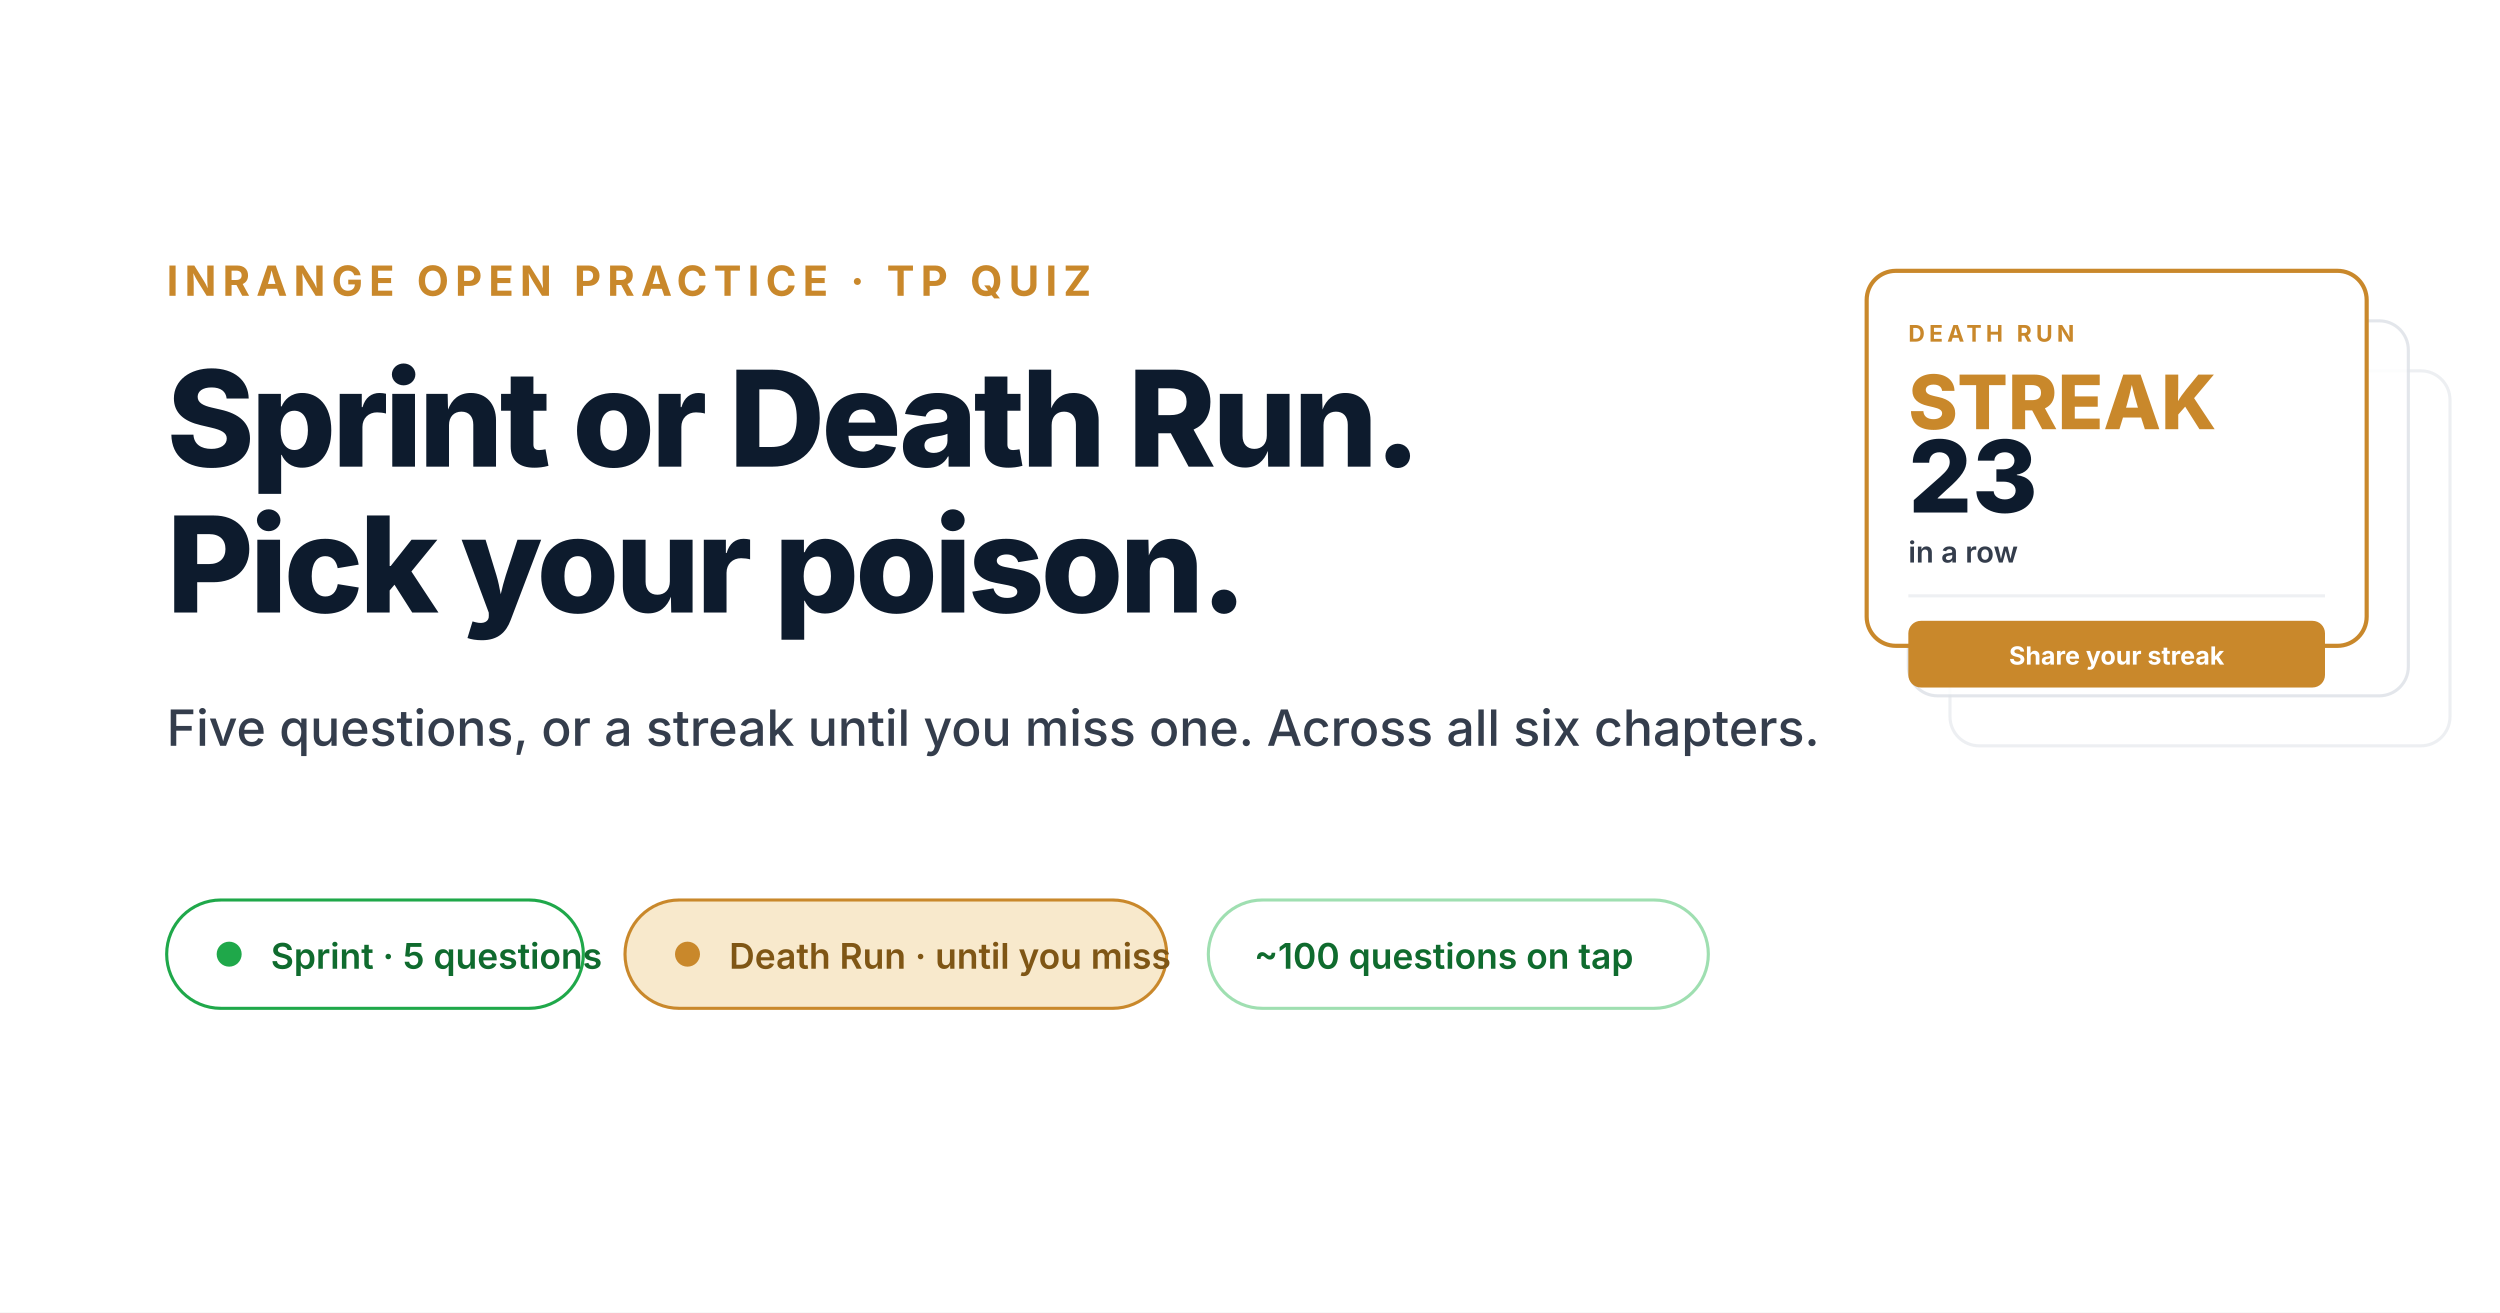
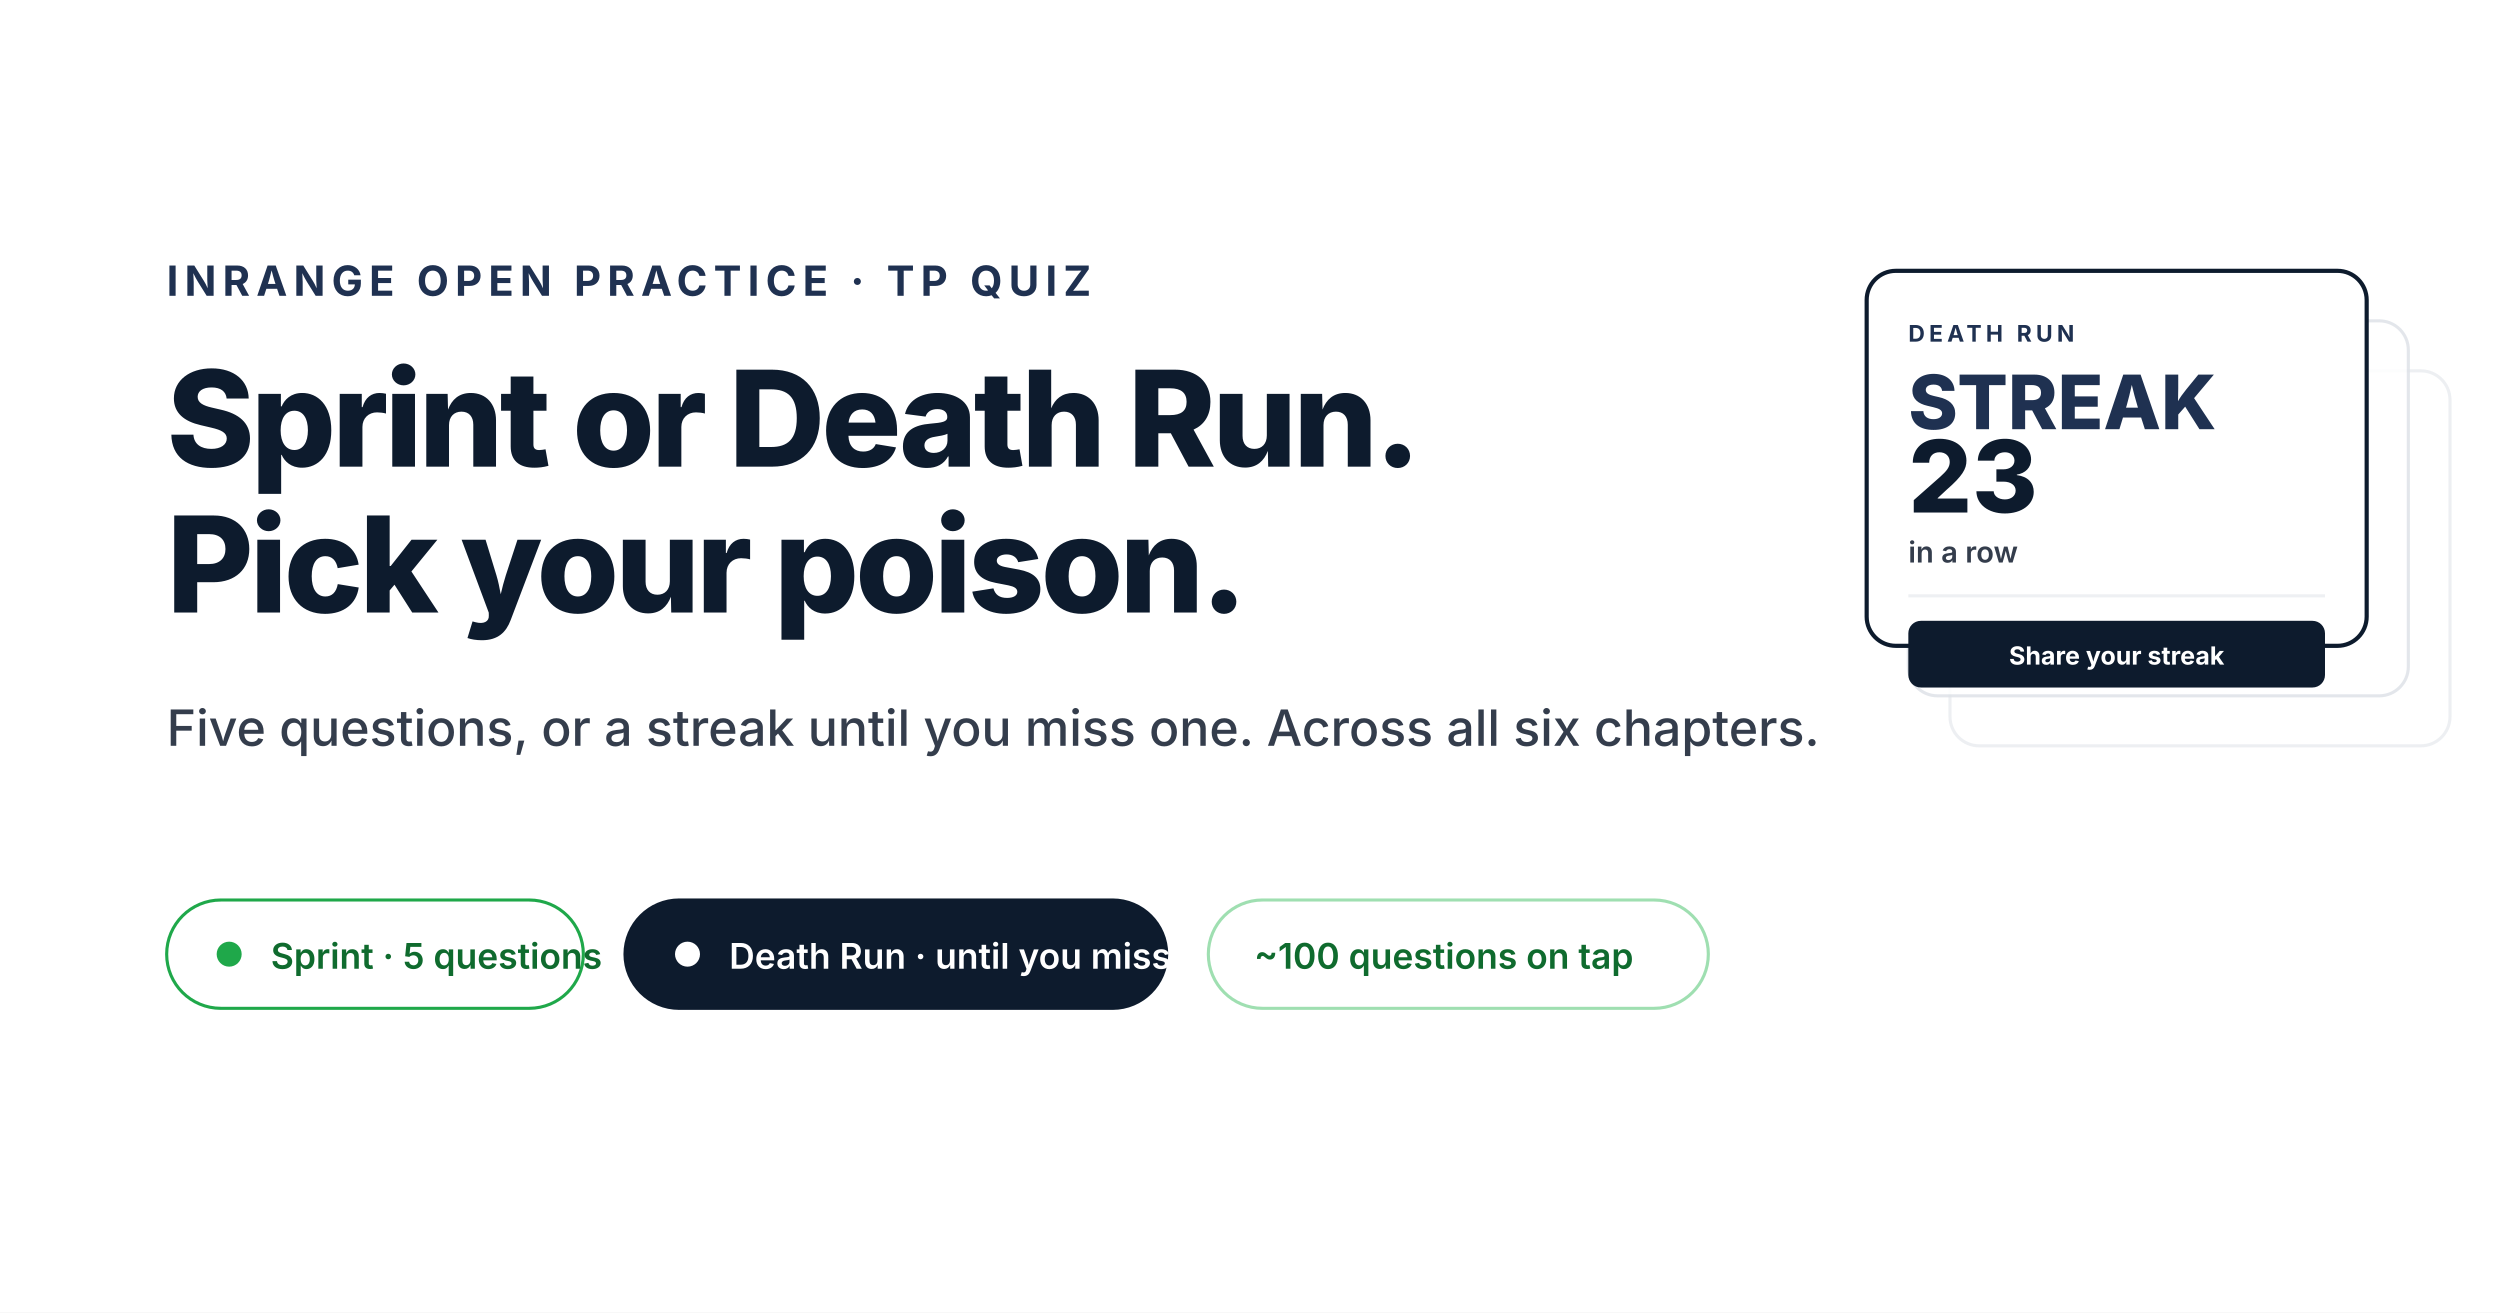
<svg xmlns="http://www.w3.org/2000/svg" width="1200" height="630" viewBox="0 0 1200 630" font-family="-apple-system, BlinkMacSystemFont, 'Segoe UI', system-ui, sans-serif">
  <rect width="1200" height="630" fill="#FFFFFF" />
-   <text x="80" y="142" font-weight="700" font-size="20" fill="#C9882B" letter-spacing="3">INRANGE OPEN PRACTICE · TP QUIZ</text>
+   <text x="80" y="142" font-weight="700" font-size="20" fill="#1F3151" letter-spacing="3">INRANGE OPEN PRACTICE · TP QUIZ</text>
  <text x="80" y="224" font-weight="800" font-size="64" fill="#0D1B2D" letter-spacing="-1.8">Sprint or Death Run.</text>
  <text x="80" y="294" font-weight="800" font-size="64" fill="#0D1B2D" letter-spacing="-1.8">Pick your poison.</text>
  <text x="80" y="358" font-weight="500" font-size="24" fill="#343D4C">Five questions, or a streak until you miss one. Across all six chapters.</text>
  <g transform="translate(80, 432)">
    <rect width="200" height="52" rx="26" fill="#FFFFFF" stroke="#1FA84A" stroke-width="1.5" />
    <circle cx="30" cy="26" r="6" fill="#1FA84A" />
    <text x="50" y="33" font-weight="600" font-size="17" fill="#0F6B2E">Sprint · 5 questions</text>
    <g transform="translate(220, 0)">
-       <rect width="260" height="52" rx="26" fill="#F8E9CC" stroke="#C9882B" stroke-width="1.5" />
-       <circle cx="30" cy="26" r="6" fill="#C9882B" />
-       <text x="50" y="33" font-weight="600" font-size="17" fill="#7F5615">Death Run · until you miss</text>
+       <rect width="260" height="52" rx="26" fill="#0D1B2D" stroke="#0D1B2D" stroke-width="1.5" />
+       <circle cx="30" cy="26" r="6" fill="#FFFFFF" />
+       <text x="50" y="33" font-weight="600" font-size="17" fill="#FFFFFF">Death Run · until you miss</text>
    </g>
    <g transform="translate(500, 0)">
      <rect width="240" height="52" rx="26" fill="#FFFFFF" stroke="#9FDFB1" stroke-width="1.5" />
      <text x="22" y="33" font-weight="600" font-size="17" fill="#0F6B2E">~100 questions on tap</text>
    </g>
  </g>
  <g transform="translate(896, 130)">
    <rect x="40" y="48" width="240" height="180" rx="14" fill="#FFFFFF" stroke="#DEE2E8" stroke-width="1.5" opacity="0.55" />
    <rect x="20" y="24" width="240" height="180" rx="14" fill="#FFFFFF" stroke="#DEE2E8" stroke-width="1.5" opacity="0.85" />
-     <rect width="240" height="180" rx="14" fill="#FFFFFF" stroke="#C9882B" stroke-width="2" />
-     <text x="20" y="34" font-weight="700" font-size="11" fill="#C9882B" letter-spacing="2">DEATH RUN</text>
-     <text x="20" y="76" font-weight="800" font-size="36" fill="#C9882B">STREAK</text>
+     <rect width="240" height="180" rx="14" fill="#FFFFFF" stroke="#0D1B2D" stroke-width="2" />
+     <text x="20" y="34" font-weight="700" font-size="11" fill="#1F3151" letter-spacing="2">DEATH RUN</text>
+     <text x="20" y="76" font-weight="800" font-size="36" fill="#1F3151">STREAK</text>
    <text x="20" y="116" font-weight="800" font-size="48" fill="#0D1B2D">23</text>
    <text x="20" y="140" font-weight="600" font-size="14" fill="#343D4C">in a row</text>
    <line x1="20" y1="156" x2="220" y2="156" stroke="#EEF0F3" stroke-width="1.5" />
    <g transform="translate(20, 168)">
-       <rect width="200" height="32" rx="6" fill="#C9882B" />
+       <rect width="200" height="32" rx="6" fill="#0D1B2D" />
      <text x="100" y="21" font-weight="700" font-size="12" fill="#FFFFFF" text-anchor="middle">Share your streak</text>
    </g>
  </g>
</svg>
